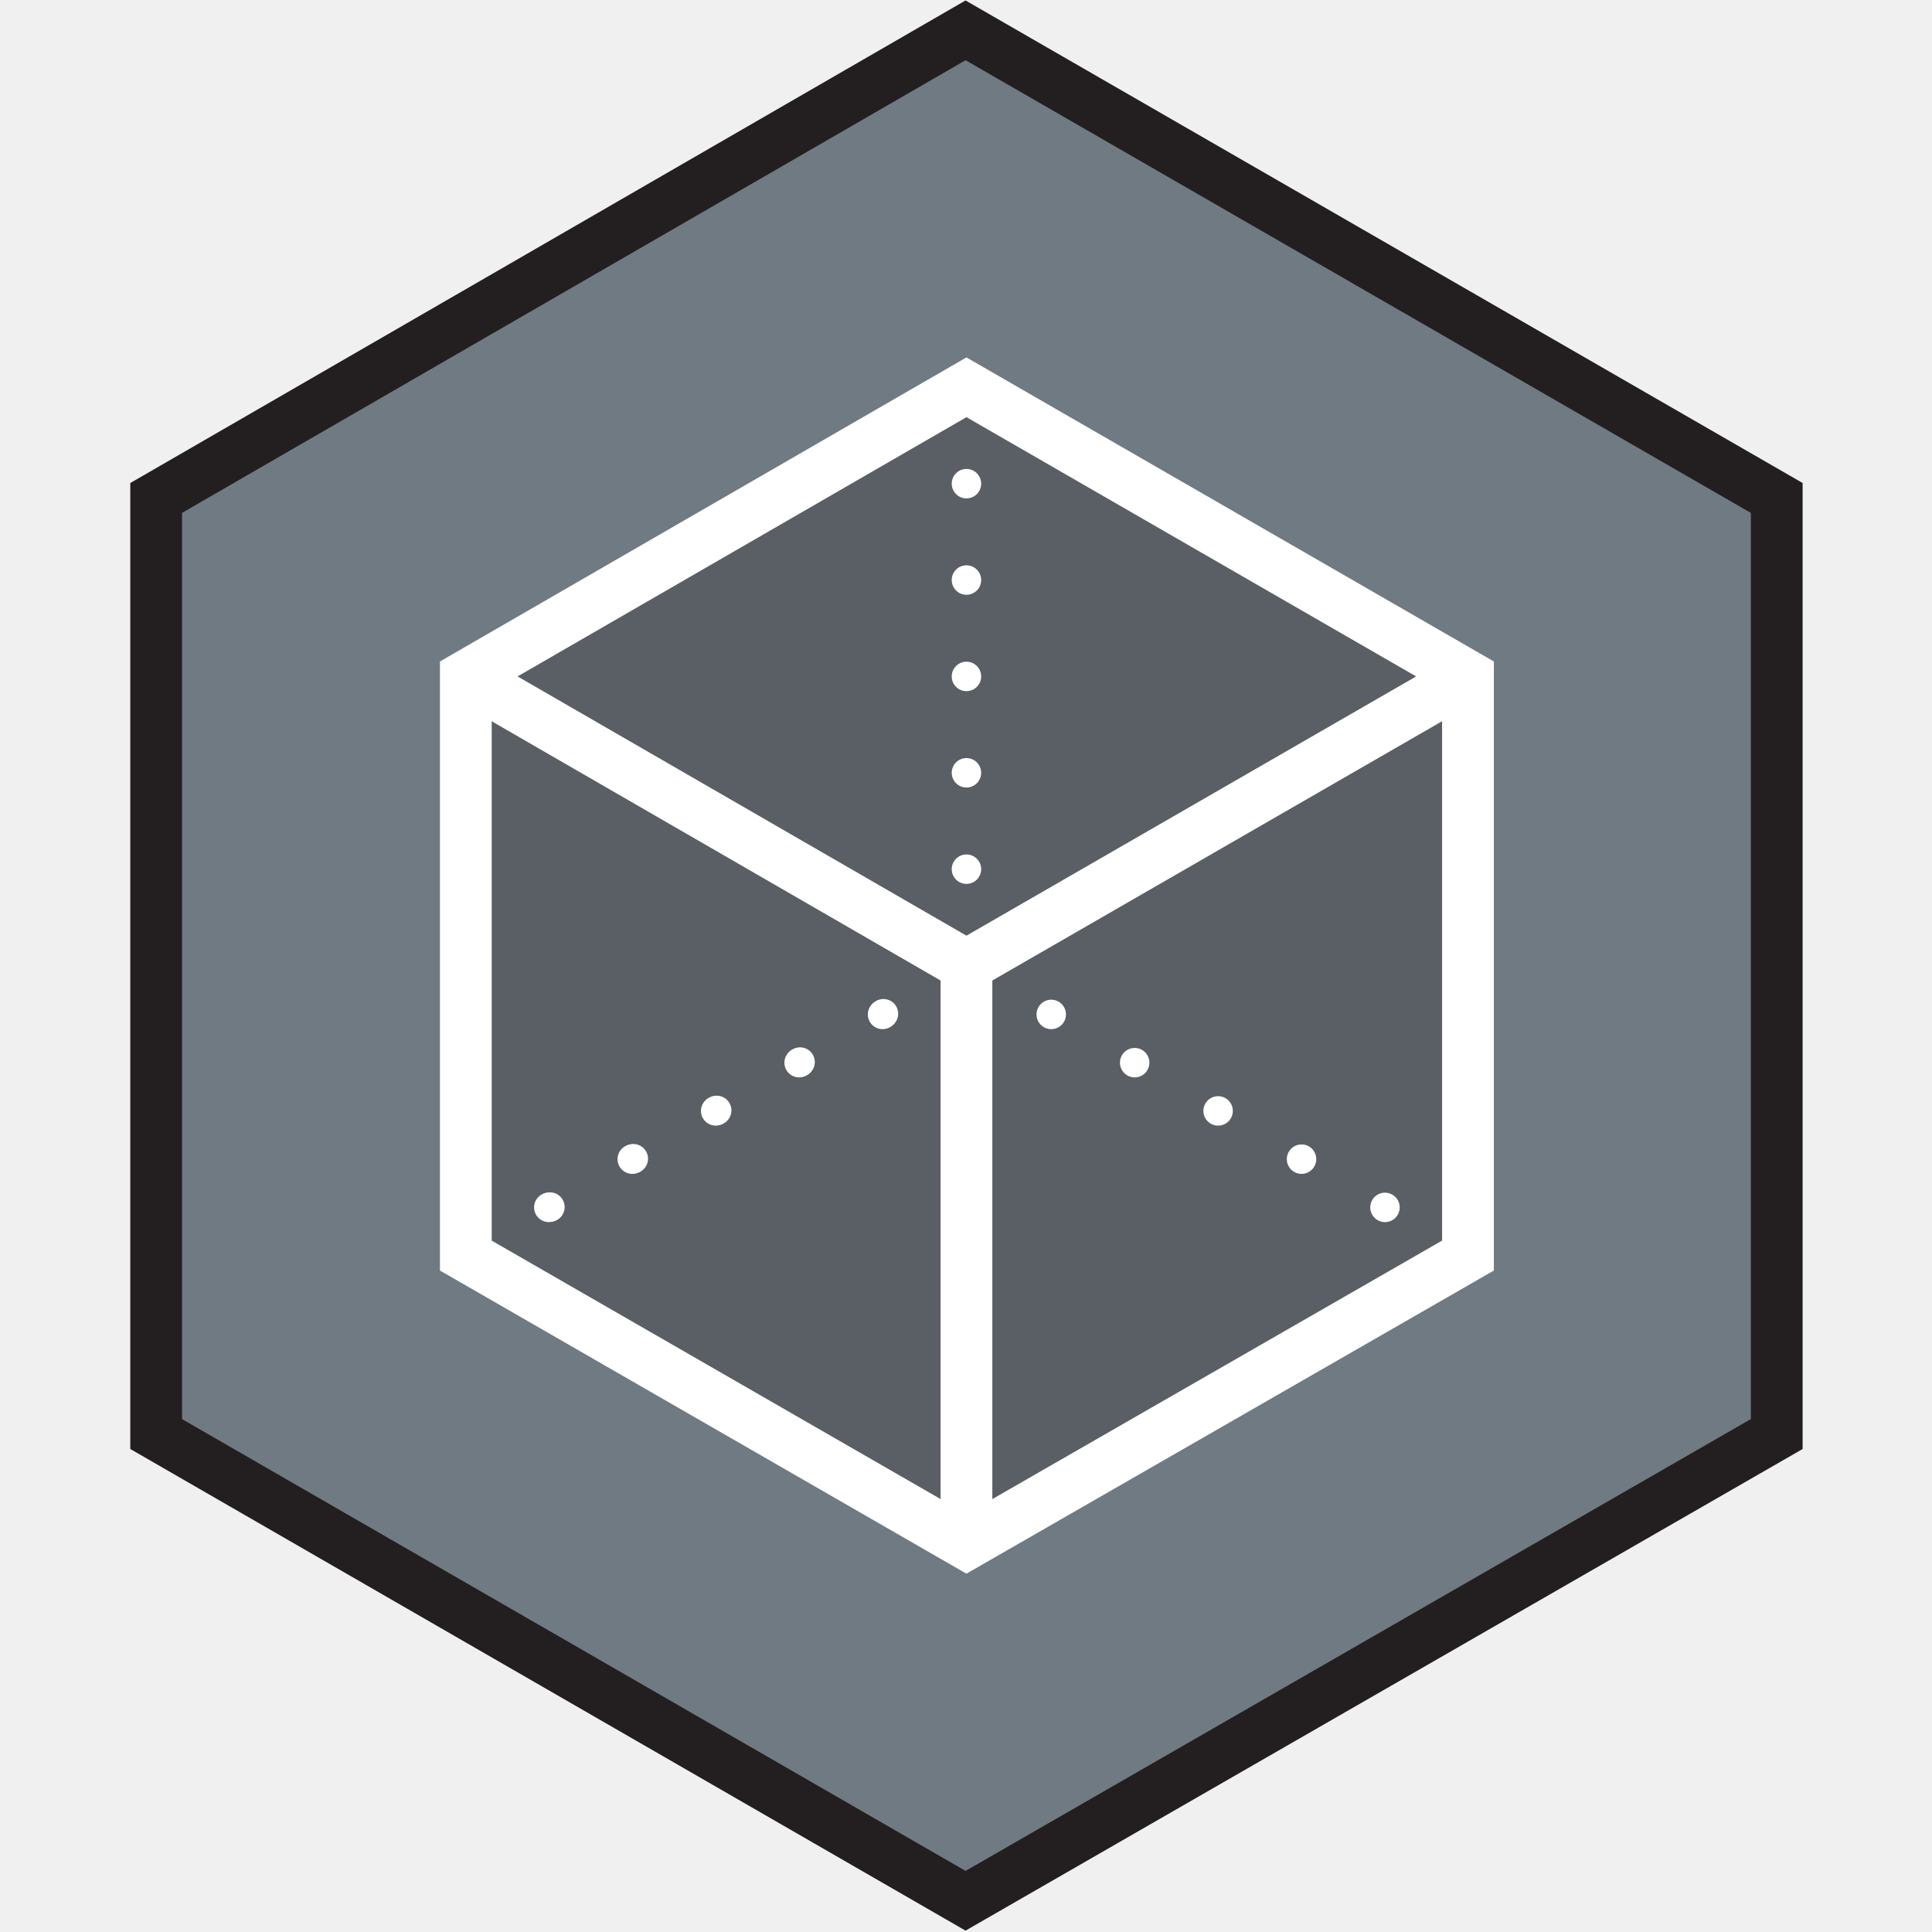
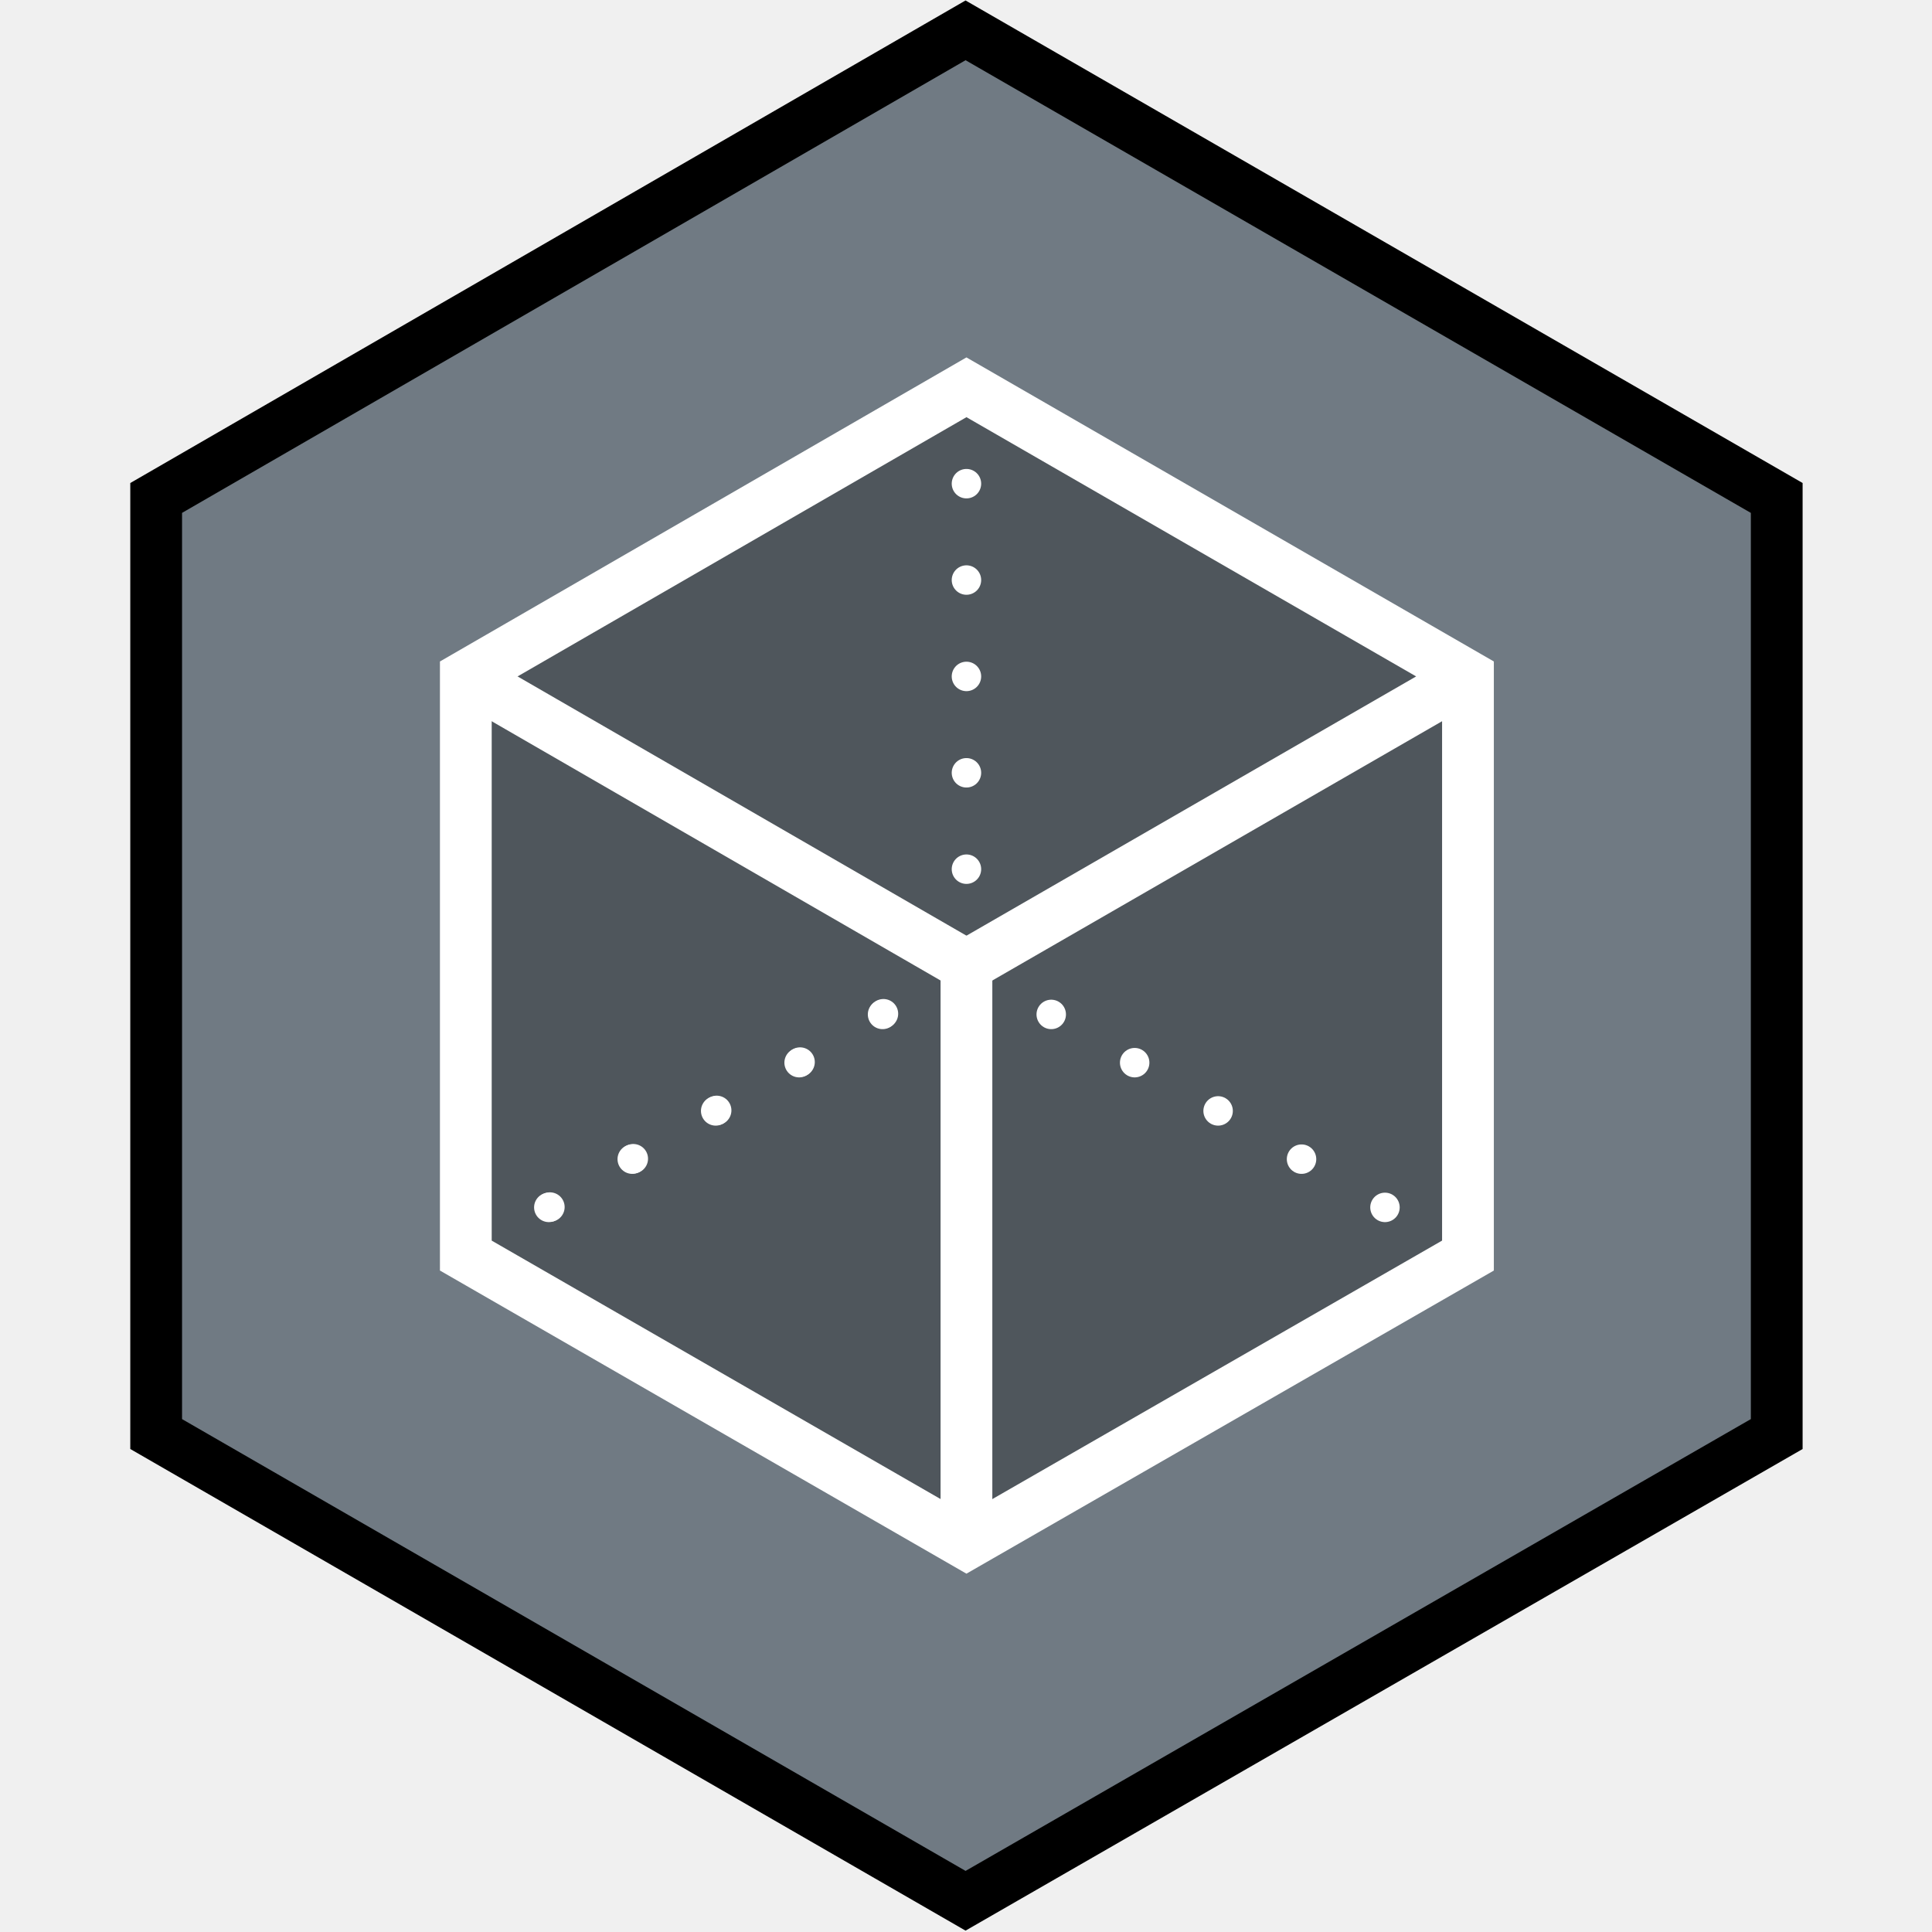
<svg xmlns="http://www.w3.org/2000/svg" xmlns:xlink="http://www.w3.org/1999/xlink" xml:space="preserve" fill-rule="evenodd" stroke-miterlimit="10" clip-rule="evenodd" viewBox="0 0 187.5 216.5" height="512" width="512">
  <defs>
    <path id="a" fill="none" stroke="#fff" stroke-linecap="round" stroke-linejoin="round" stroke-miterlimit="4" stroke-width="3.3" d="M93.8 108.2h0" />
  </defs>
  <path fill="#707a83" fill-rule="nonzero" d="M184.7 160.7V55.8L93.8 3.4 3 55.8v104.9L93.8 213z" />
-   <path fill="none" stroke="#231f20" stroke-width="5.8" d="M184.6 160.7V55.8L93.7 3.4 3 55.8v104.9L93.7 213z" />
-   <path fill="#231f20" fill-opacity=".3" fill-rule="nonzero" d="M93.8 43.4 37.7 75.8v64.9L93.8 173l56.2-32.4V75.8Z" />
+   <path fill="none" stroke="#000" stroke-width="5.8" d="M184.6 160.7V55.8L93.7 3.4 3 55.8v104.9L93.7 213z" />
+   <path fill="#000" fill-opacity=".3" fill-rule="nonzero" d="M93.8 43.4 37.7 75.8v64.9L93.8 173l56.2-32.4V75.8Z" />
  <use xlink:href="#a" stroke-linecap="round" stroke-linejoin="round" stroke-miterlimit="4" stroke-width="3.3" />
  <path fill="none" stroke="#fff" stroke-dasharray="0 10.8" stroke-linecap="round" stroke-linejoin="round" stroke-miterlimit="4" stroke-width="3.3" d="M84.5 113.6 42.4 138" />
  <path fill="none" stroke="#fff" stroke-linecap="round" stroke-linejoin="round" stroke-miterlimit="4" stroke-width="3.3" d="M37.7 140.7h0" />
  <path fill="none" stroke="#fff" stroke-dasharray="0 10.8" stroke-linecap="round" stroke-linejoin="round" stroke-miterlimit="4" stroke-width="3.3" d="m47 135.3 42.2-24.4" />
  <path fill="none" stroke="#fff" stroke-linecap="round" stroke-linejoin="round" stroke-miterlimit="4" stroke-width="3.3" d="M150 140.7h0" />
  <path fill="none" stroke="#fff" stroke-dasharray="0 10.8" stroke-linecap="round" stroke-linejoin="round" stroke-miterlimit="4" stroke-width="3.3" d="m140.7 135.3-42.2-24.4" />
  <use xlink:href="#a" stroke-linecap="round" stroke-linejoin="round" stroke-miterlimit="4" stroke-width="3.3" />
  <path fill="none" stroke="#fff" stroke-dasharray="0 10.8" stroke-linecap="round" stroke-linejoin="round" stroke-miterlimit="4" stroke-width="3.3" d="M93.8 97.4V48.8" />
  <path fill="none" stroke="#fff" stroke-linecap="round" stroke-linejoin="round" stroke-miterlimit="4" stroke-width="3.3" d="M93.8 43.4h0" />
  <path fill="none" stroke="#fff" stroke-width="5.8" d="M150 140.7V75.8L93.8 43.4 37.7 75.8v64.9L93.8 173zm-56.2-32.5L150 75.8Z" />
  <path fill="none" stroke="#fff" stroke-width="5.8" d="m37.7 75.8 56.1 32.4v64.9" />
</svg>
